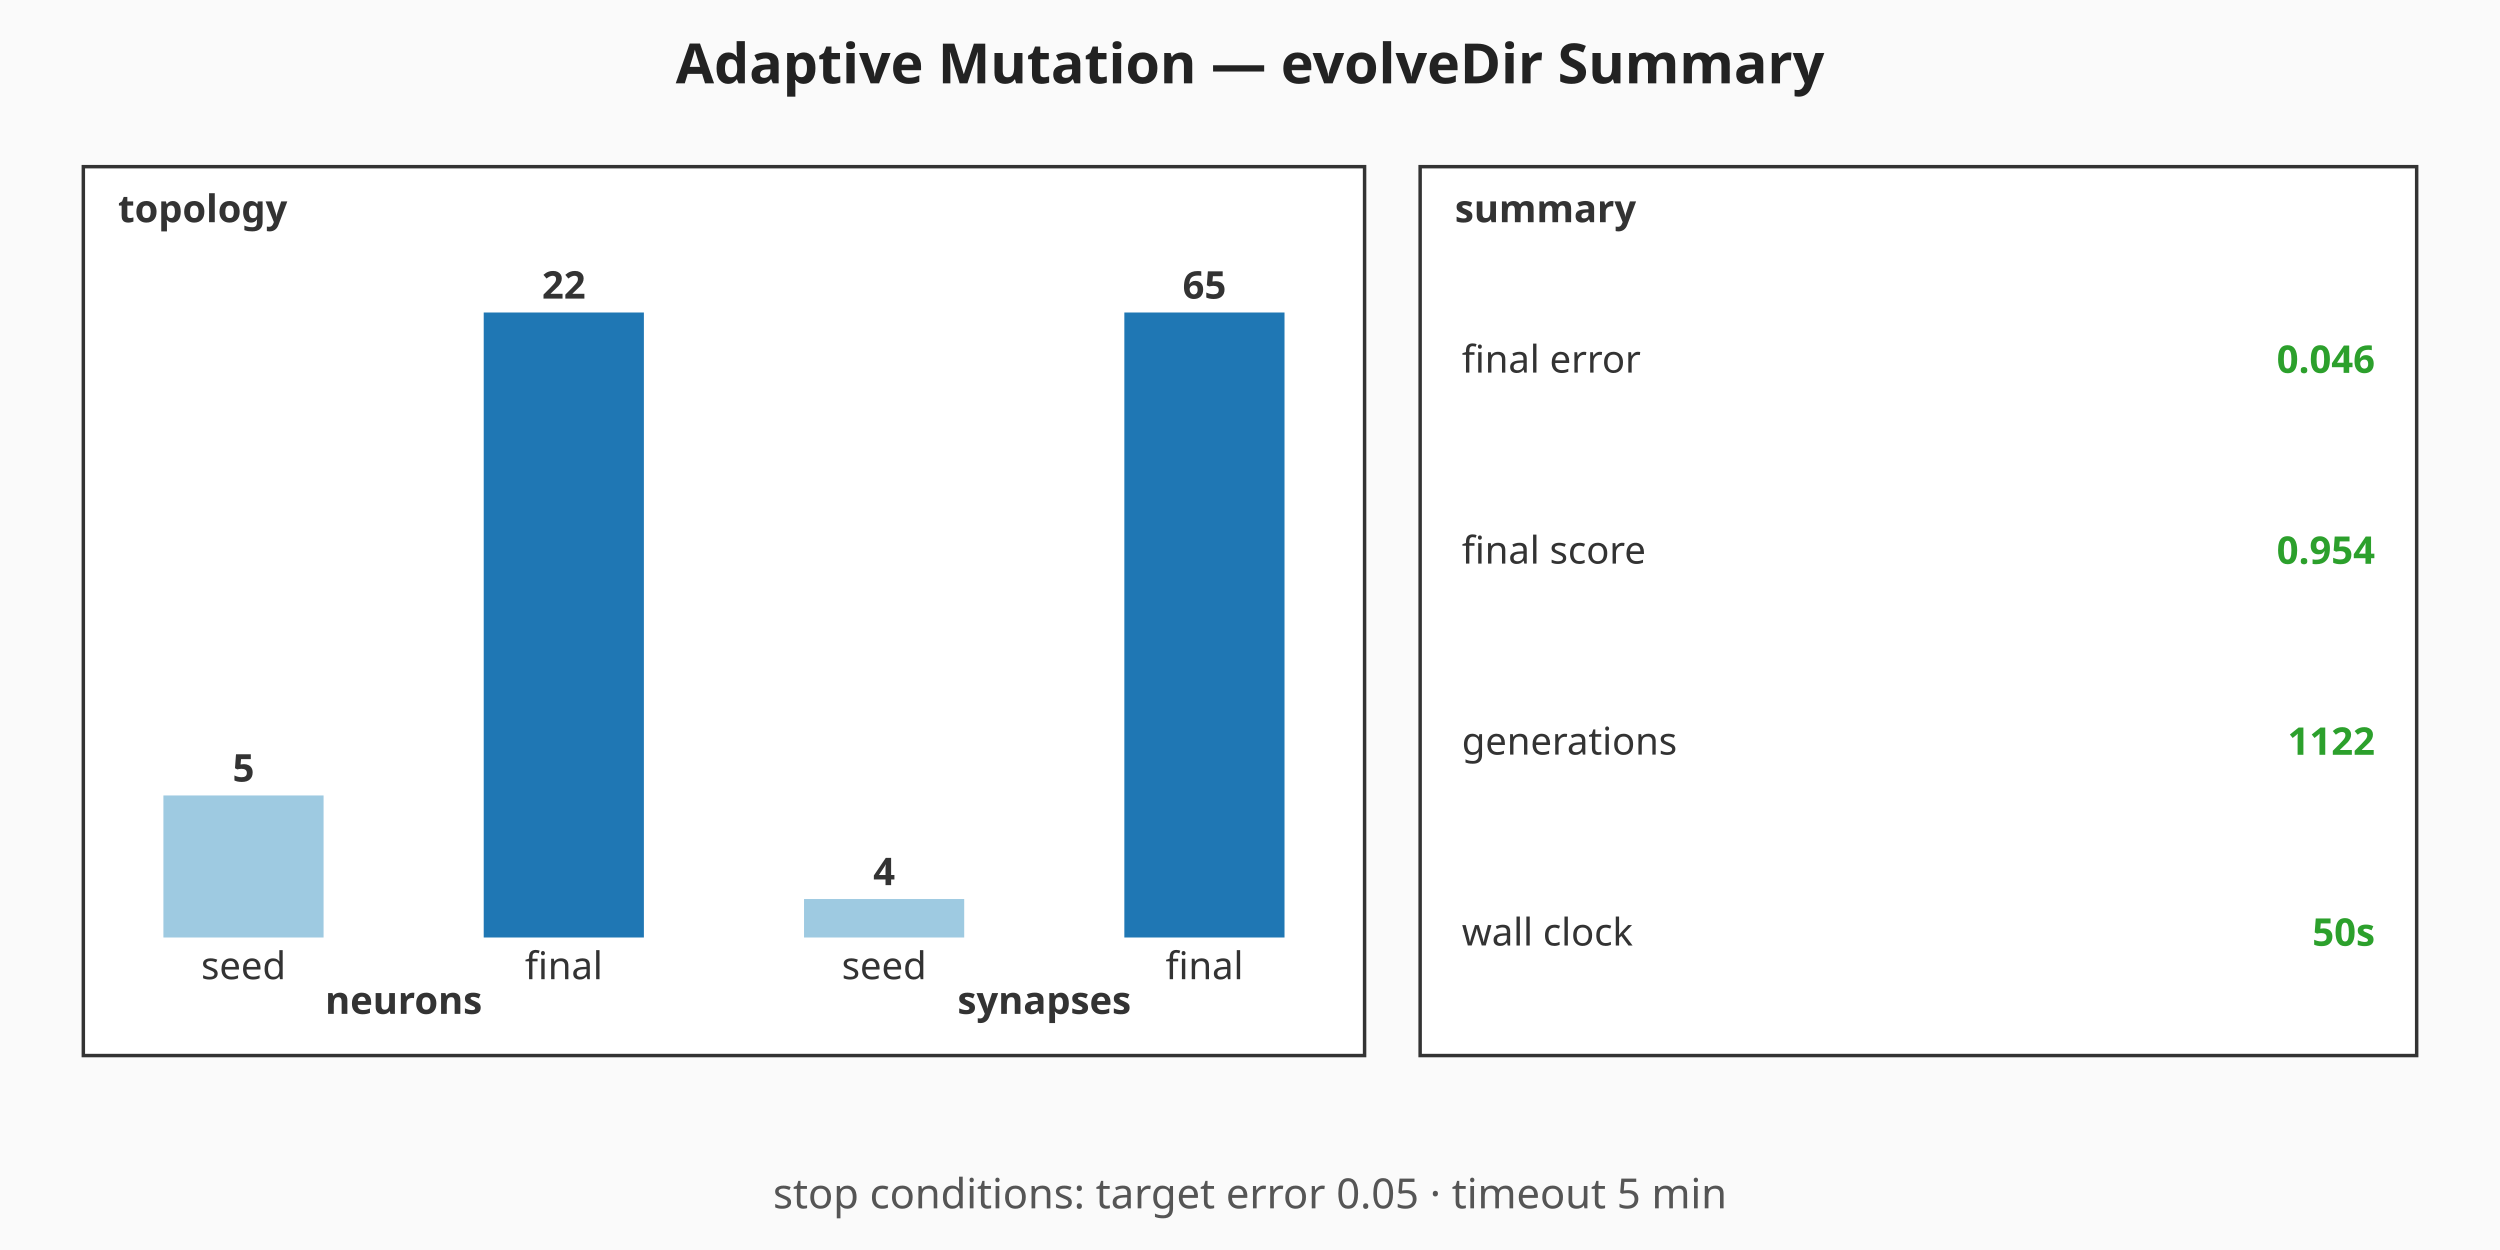
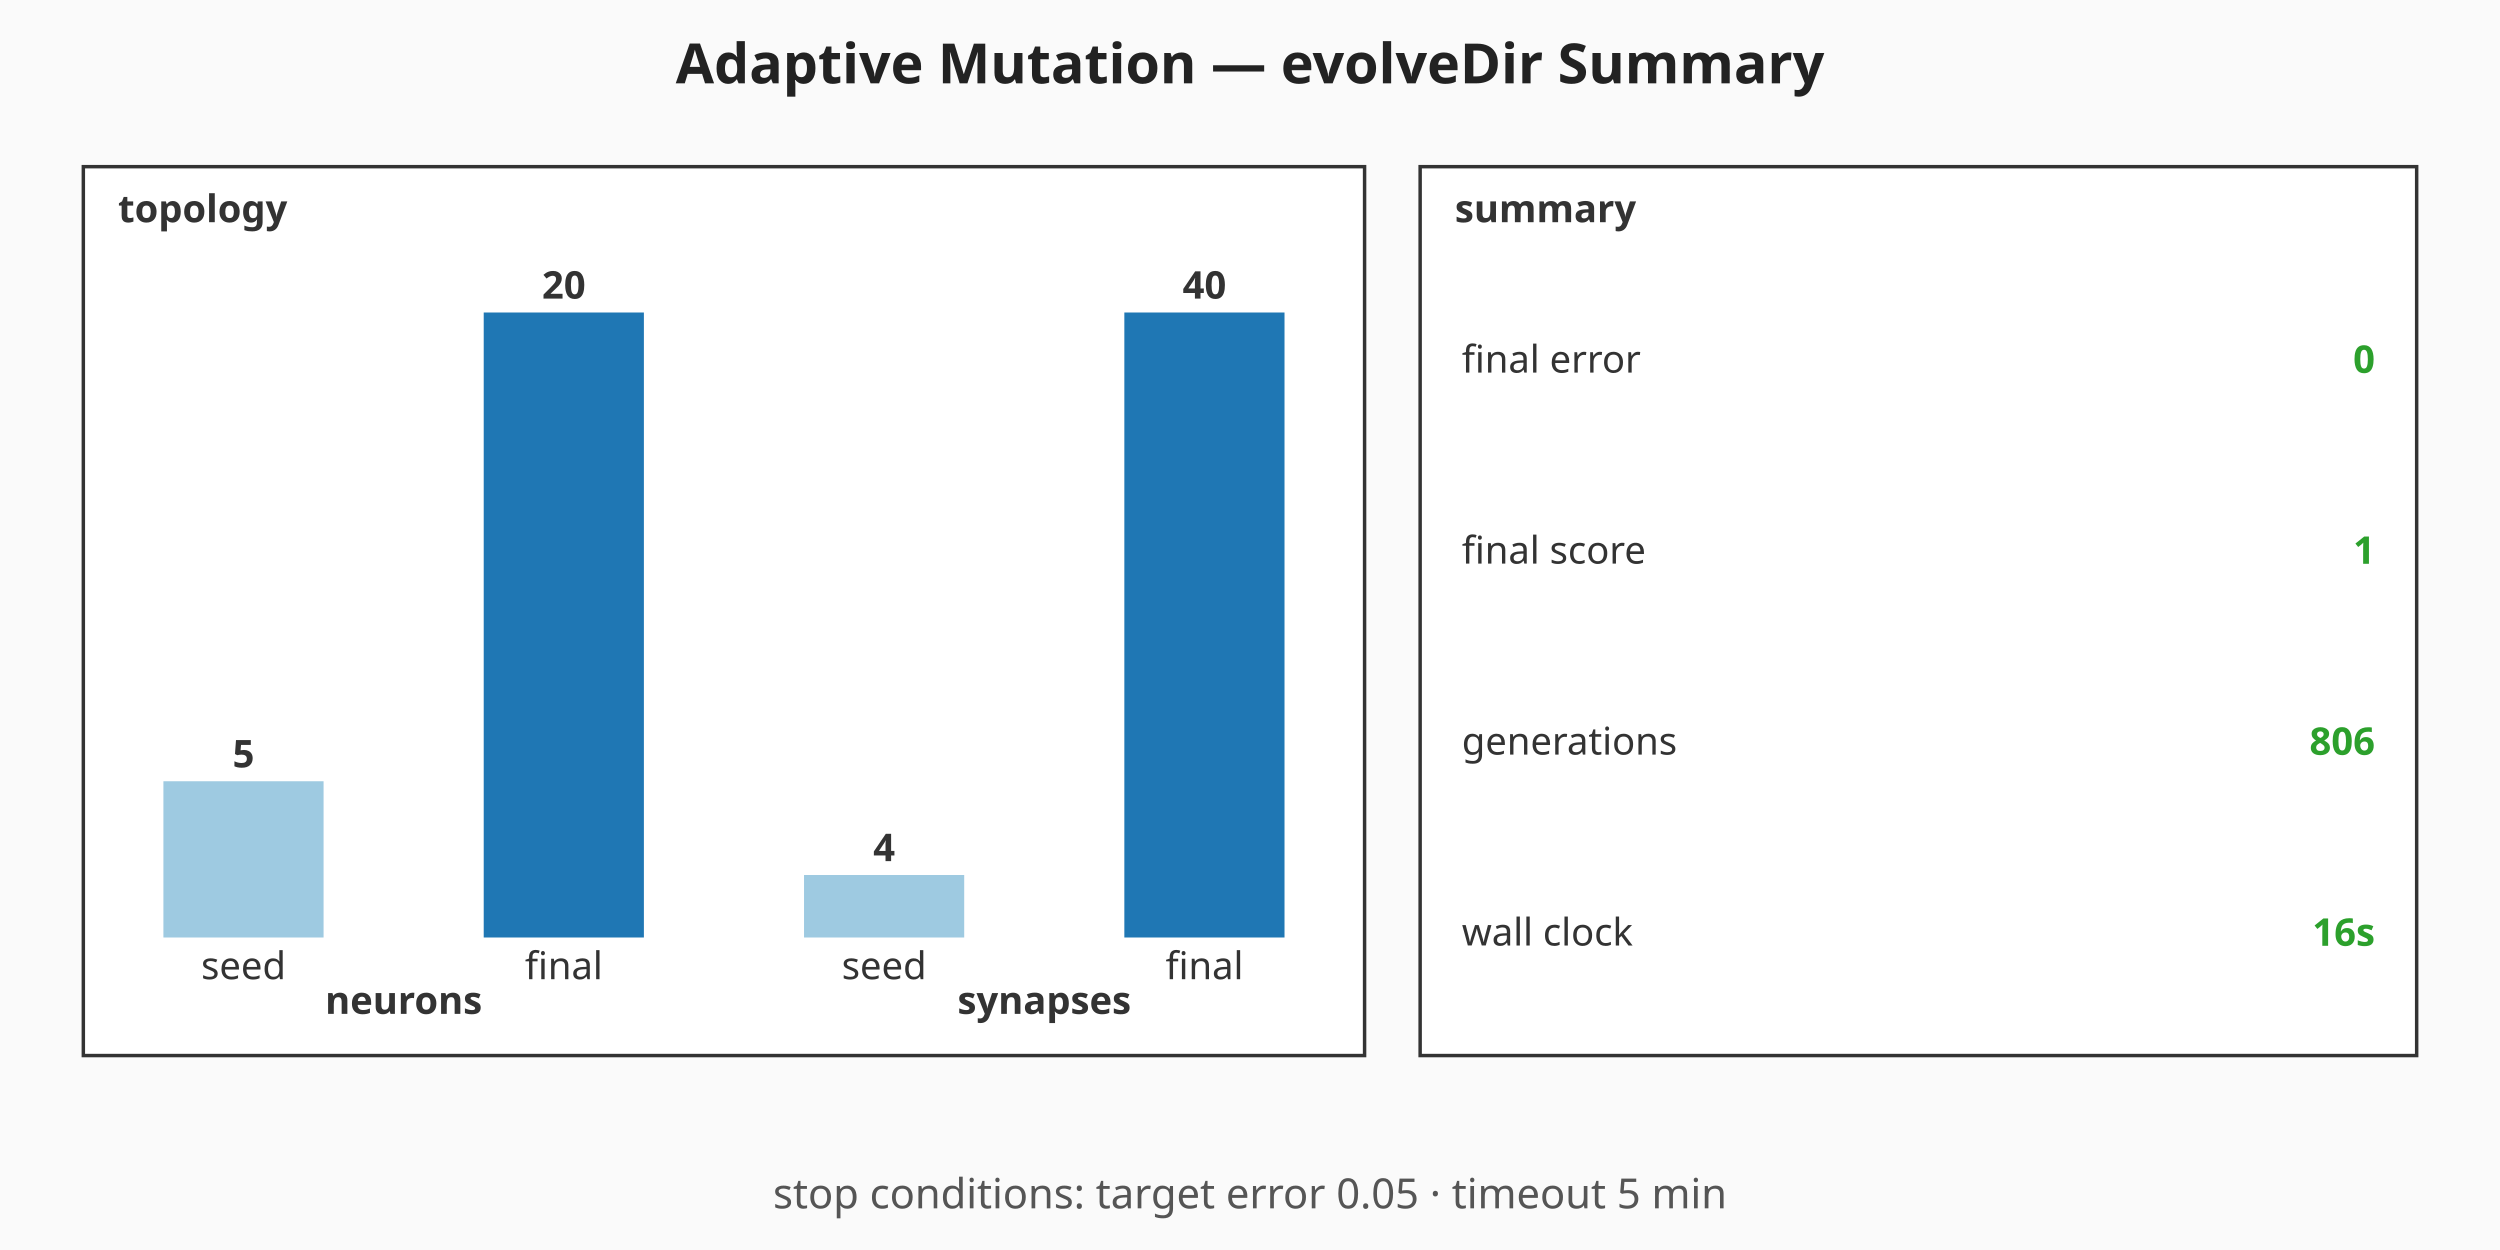
<svg xmlns="http://www.w3.org/2000/svg" viewBox="0 0 720 360" width="720" height="360" role="img" aria-label="Adaptive Mutation — evolveDir Summary summary chart">
  <rect width="720" height="360" fill="#fafafa" />
  <text x="360" y="24" text-anchor="middle" font-family="sans-serif" font-size="16" font-weight="bold" fill="#222">Adaptive Mutation — evolveDir Summary</text>
  <g class="topology" font-family="sans-serif" font-size="11" fill="#333">
    <rect x="24" y="48" width="369" height="256" fill="#ffffff" stroke="#333" stroke-width="1" />
    <text x="34" y="64" font-weight="bold">topology</text>
-     <rect class="topo-bar topo-bar-seed-neurons" x="47.06" y="229.09" width="46.13" height="40.91" fill="#9ecae1" />
-     <text x="70.13" y="225.09" text-anchor="middle" font-weight="bold">5</text>
+     <rect class="topo-bar topo-bar-seed-neurons" x="47.06" y="225" width="46.13" height="45" fill="#9ecae1" />
+     <text x="70.13" y="221" text-anchor="middle" font-weight="bold">5</text>
    <text x="70.13" y="282" text-anchor="middle">seed</text>
    <rect class="topo-bar topo-bar-final-neurons" x="139.31" y="90" width="46.13" height="180" fill="#1f77b4" />
-     <text x="162.38" y="86" text-anchor="middle" font-weight="bold">22</text>
+     <text x="162.38" y="86" text-anchor="middle" font-weight="bold">20</text>
    <text x="162.38" y="282" text-anchor="middle">final</text>
    <text x="116.25" y="292" text-anchor="middle" font-weight="bold">neurons</text>
-     <rect class="topo-bar topo-bar-seed-synapses" x="231.56" y="258.92" width="46.13" height="11.08" fill="#9ecae1" />
-     <text x="254.63" y="254.92" text-anchor="middle" font-weight="bold">4</text>
+     <rect class="topo-bar topo-bar-seed-synapses" x="231.56" y="252" width="46.13" height="18" fill="#9ecae1" />
+     <text x="254.63" y="248" text-anchor="middle" font-weight="bold">4</text>
    <text x="254.63" y="282" text-anchor="middle">seed</text>
    <rect class="topo-bar topo-bar-final-synapses" x="323.81" y="90" width="46.13" height="180" fill="#1f77b4" />
-     <text x="346.88" y="86" text-anchor="middle" font-weight="bold">65</text>
+     <text x="346.88" y="86" text-anchor="middle" font-weight="bold">40</text>
    <text x="346.88" y="282" text-anchor="middle">final</text>
    <text x="300.75" y="292" text-anchor="middle" font-weight="bold">synapses</text>
  </g>
  <g class="callouts" font-family="sans-serif" font-size="11" fill="#333">
    <rect x="409" y="48" width="287" height="256" fill="#ffffff" stroke="#333" stroke-width="1" />
    <text x="419" y="64" font-weight="bold">summary</text>
    <text class="callout-label" x="421" y="103.5" dominant-baseline="middle">final error</text>
-     <text class="callout-value" x="684" y="103.5" text-anchor="end" dominant-baseline="middle" font-weight="bold" fill="#2ca02c">0.046</text>
+     <text class="callout-value" x="684" y="103.5" text-anchor="end" dominant-baseline="middle" font-weight="bold" fill="#2ca02c">0</text>
    <text class="callout-label" x="421" y="158.5" dominant-baseline="middle">final score</text>
-     <text class="callout-value" x="684" y="158.5" text-anchor="end" dominant-baseline="middle" font-weight="bold" fill="#2ca02c">0.954</text>
+     <text class="callout-value" x="684" y="158.5" text-anchor="end" dominant-baseline="middle" font-weight="bold" fill="#2ca02c">1</text>
    <text class="callout-label" x="421" y="213.5" dominant-baseline="middle">generations</text>
-     <text class="callout-value" x="684" y="213.5" text-anchor="end" dominant-baseline="middle" font-weight="bold" fill="#2ca02c">1122</text>
+     <text class="callout-value" x="684" y="213.5" text-anchor="end" dominant-baseline="middle" font-weight="bold" fill="#2ca02c">806</text>
    <text class="callout-label" x="421" y="268.5" dominant-baseline="middle">wall clock</text>
-     <text class="callout-value" x="684" y="268.5" text-anchor="end" dominant-baseline="middle" font-weight="bold" fill="#2ca02c">50s</text>
+     <text class="callout-value" x="684" y="268.5" text-anchor="end" dominant-baseline="middle" font-weight="bold" fill="#2ca02c">16s</text>
  </g>
  <g class="caption" font-family="sans-serif" font-size="12" fill="#555">
    <text x="360" y="348" text-anchor="middle">stop conditions: target error 0.05 · timeout 5 min</text>
  </g>
</svg>
